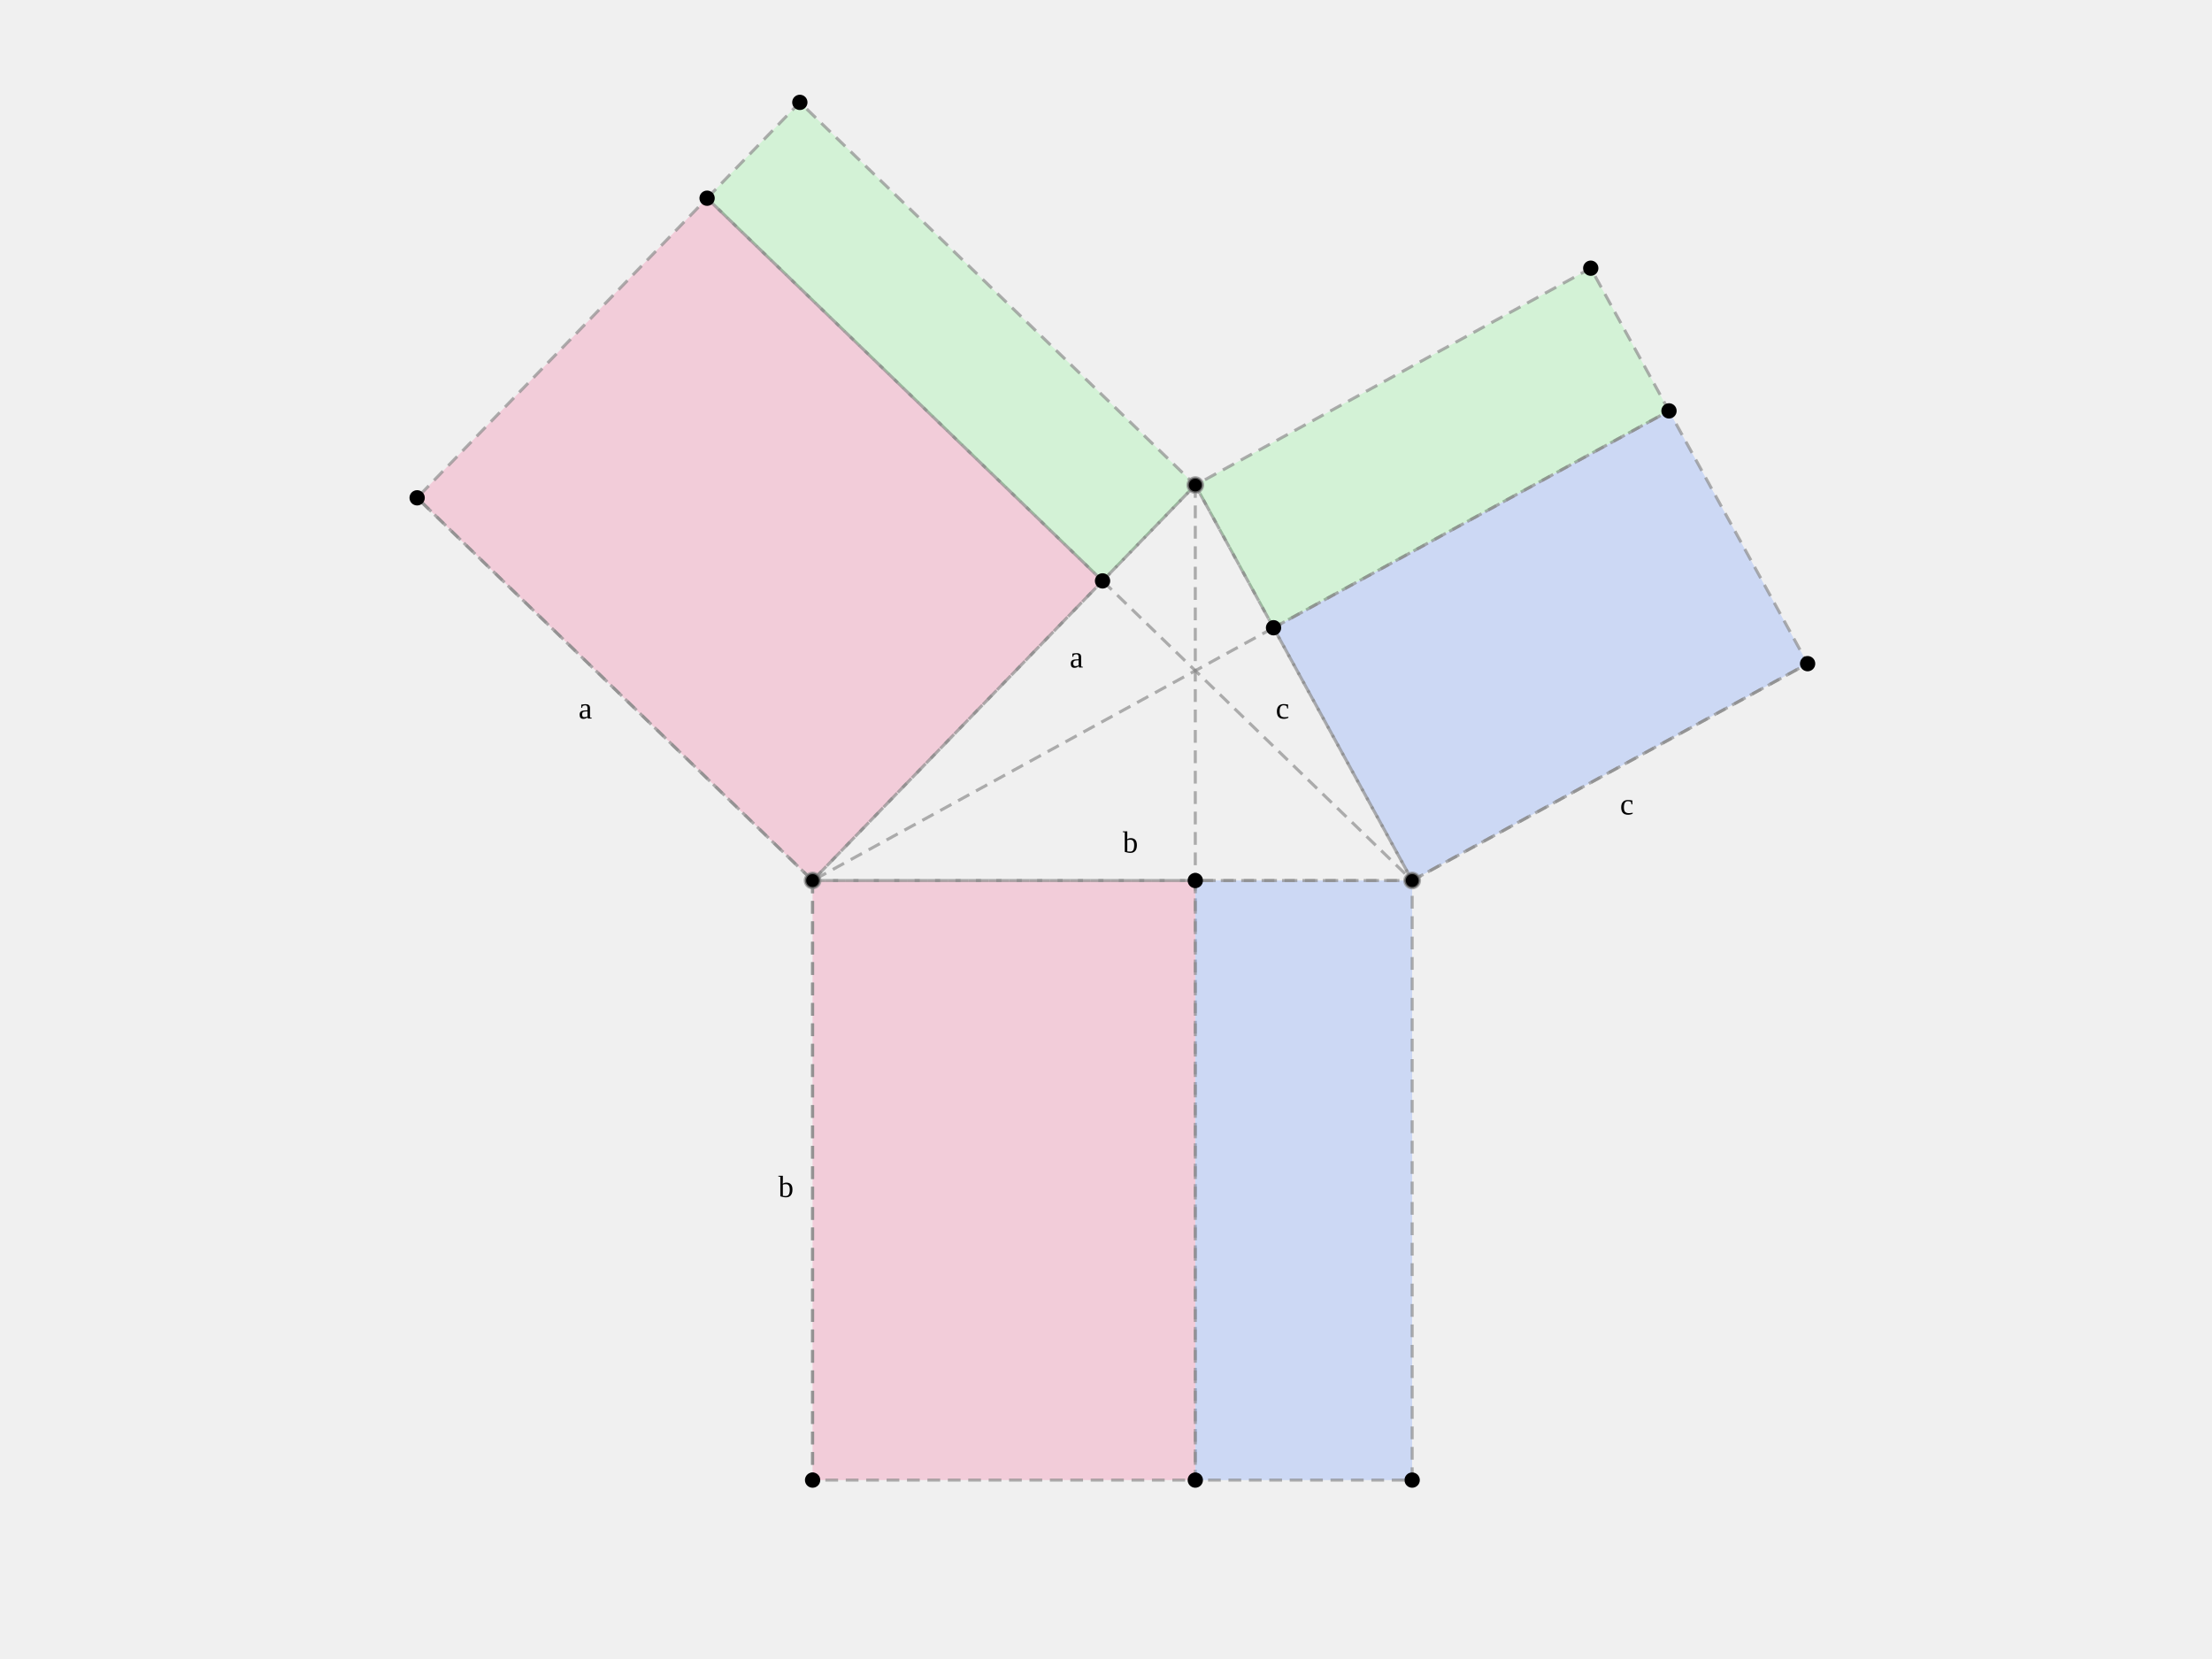
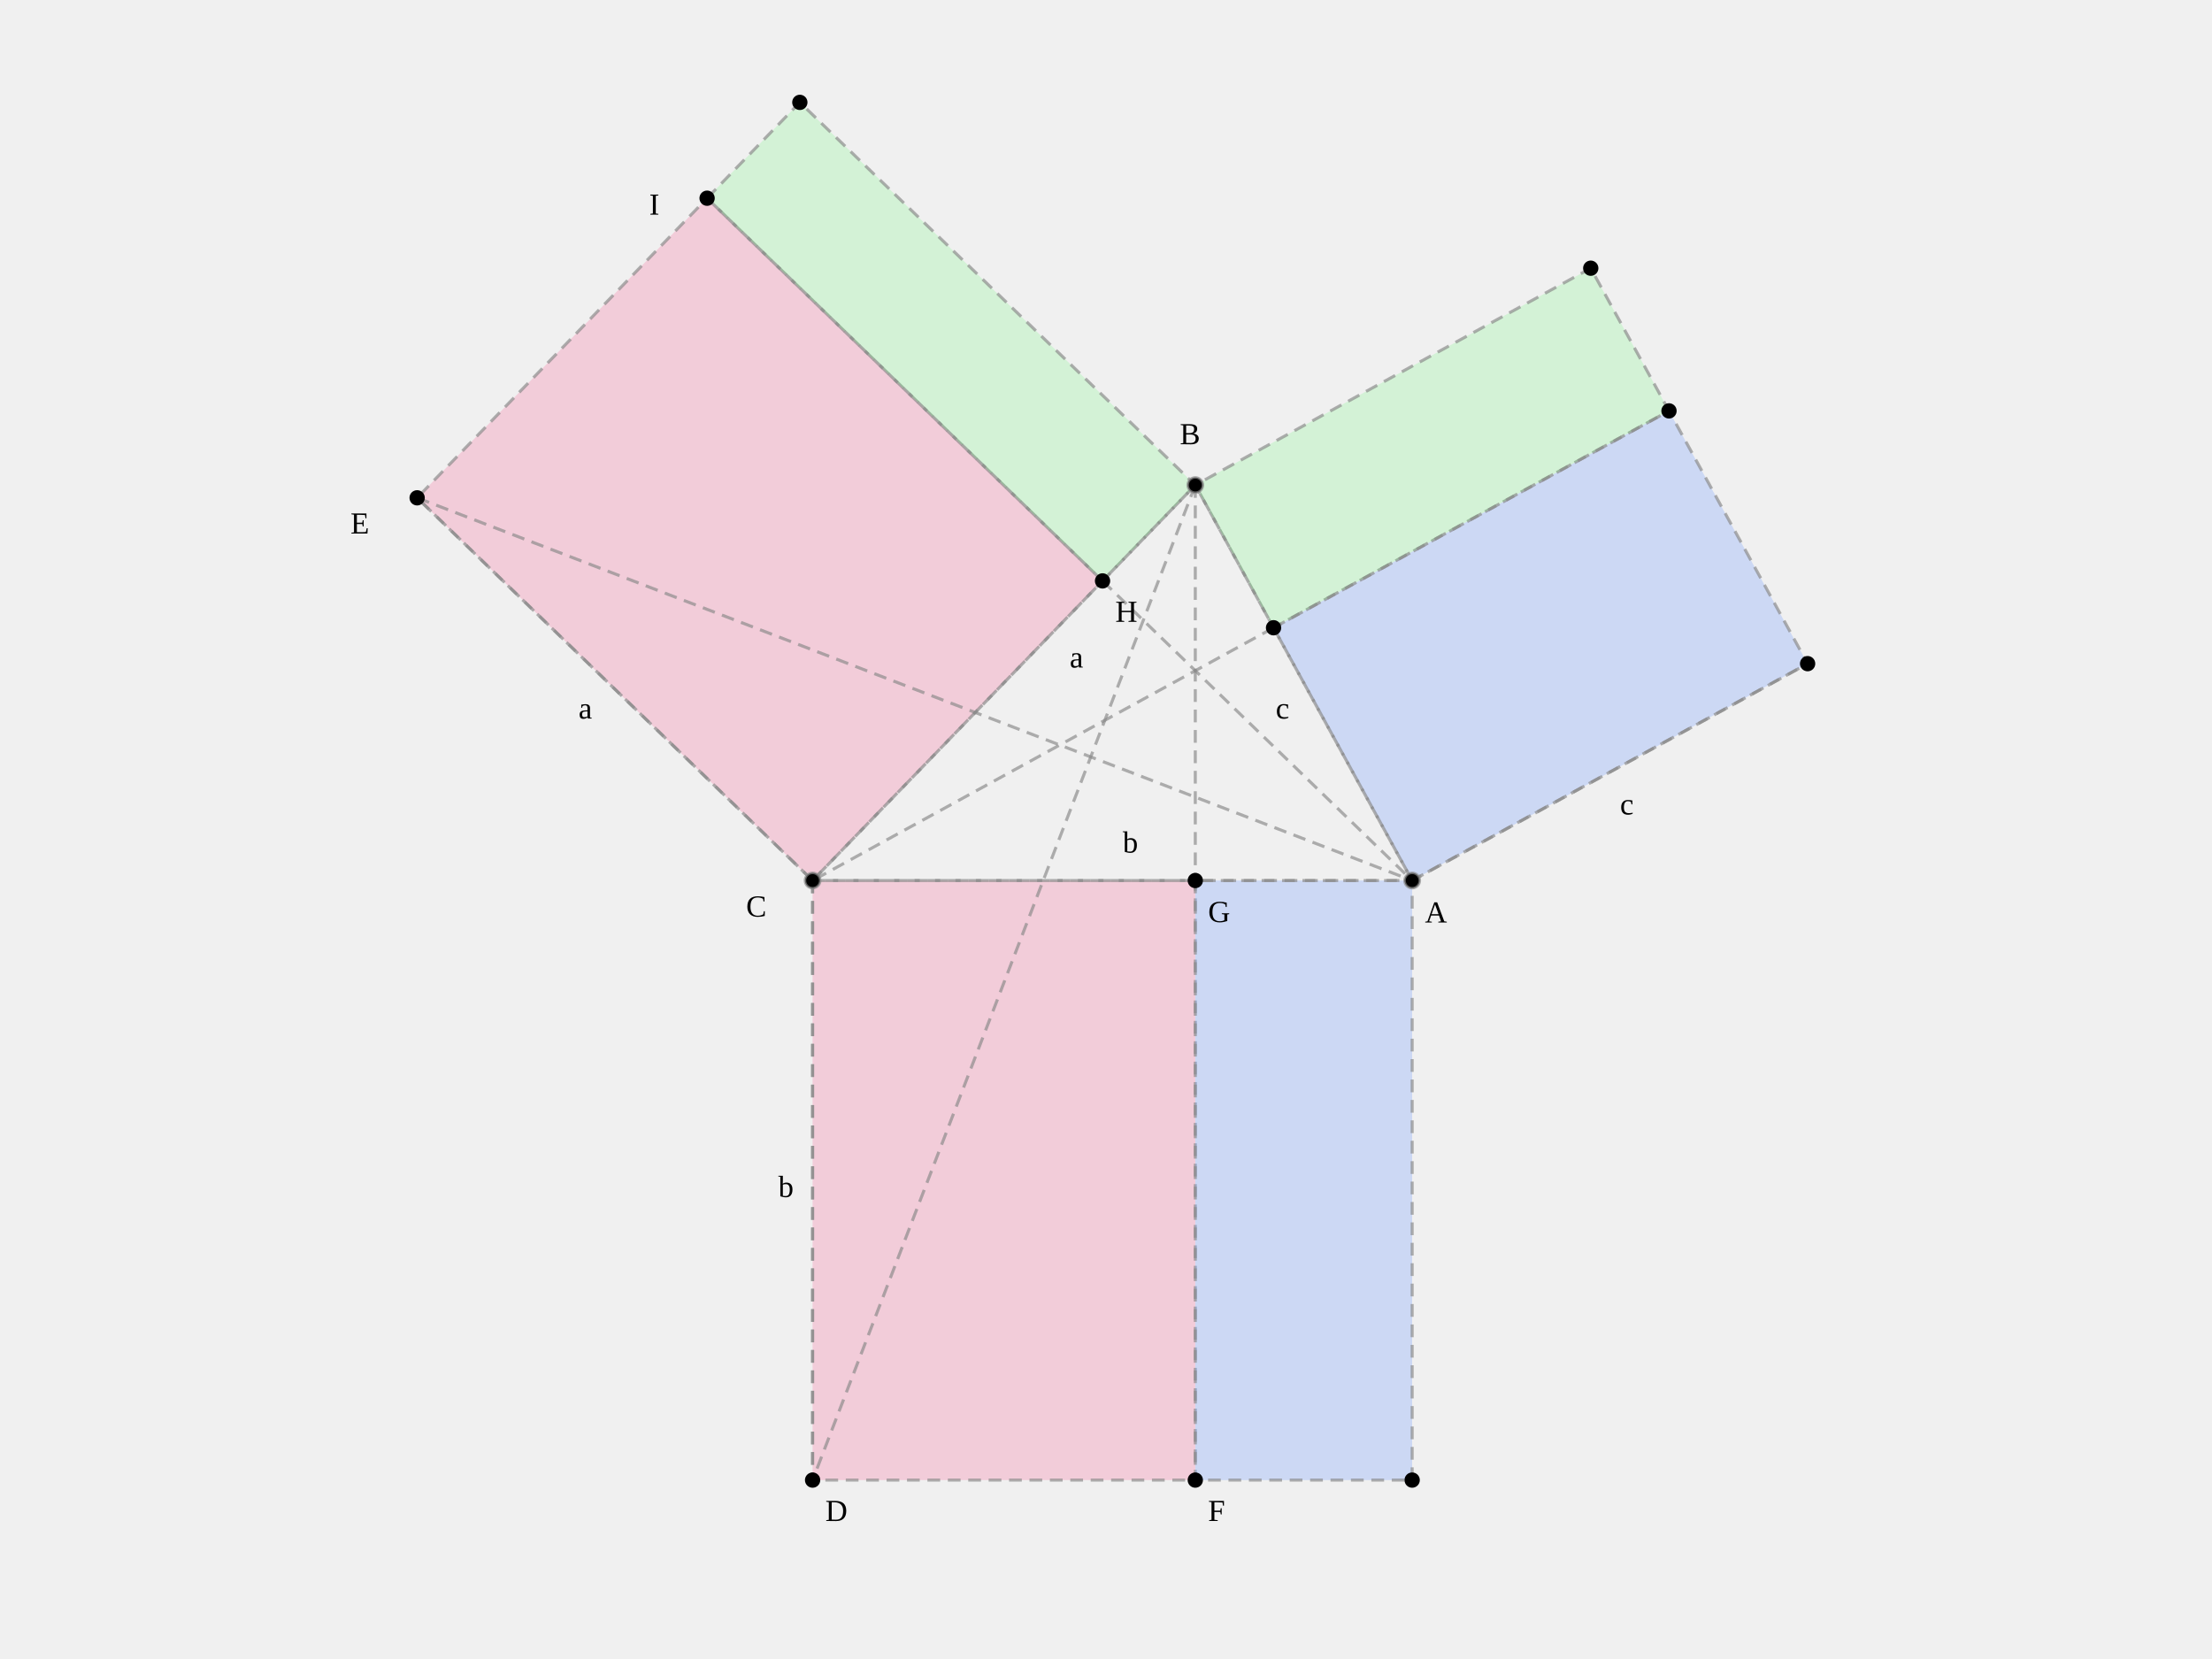
<svg xmlns="http://www.w3.org/2000/svg" xmlns:html="http://www.w3.org/1999/xhtml" xmlns:ns1="https://svgjs.com/svgjs" version="1.1" width="867" height="650.25" viewBox="0 0 867 650.25" style="width:100%;">
  <g transform="matrix(1,0,0,-1,433.5,325.125)">
    <rect width="867" height="650.25" class="fsg-board" fill="#ffffff00" rx="8" ry="8" x="-433.5" y="-325.125" />
    <rect width="0" height="0" class="ui-select-box" x="-15.5" y="-15" />
    <line x1="433.5" y1="-250.645" x2="-352.685" y2="510.179" class="perp-line dashed shape component hidden" stroke="#888888aa" component_no="31" component_refs="8,30" />
    <line x1="433.5" y1="-250.645" x2="-352.685" y2="510.179" class="cover" of="31" fill="#ff0f6328" />
    <polygon points="-115,-20 -1.351,97.437 -156.351,247.437 -270,130" class="polygon dashed shape component" fill="#ff0f6328" stroke="#888888aa" component_no="56" component_refs="5,16,40,39" />
    <polygon points="-115,-20 -1.351,97.437 -156.351,247.437 -270,130" class="cover" of="56" fill="#ff0f6328" />
    <polygon points="65.668,79.076 120,-20 275,65 220.668,164.076" class="polygon dashed shape component" fill="#6998ff44" stroke="#888888aa" component_no="60" component_refs="18,6,48,58" />
    <polygon points="65.668,79.076 120,-20 275,65 220.668,164.076" class="cover" of="60" fill="#ff0f6328" />
    <polygon points="-115,-20 -115,-255 35,-255 35,-20" class="polygon dashed shape component" fill="#ff0f6328" stroke="#888888aa" component_no="54" component_refs="5,26,41,13" />
    <polygon points="-115,-20 -115,-255 35,-255 35,-20" class="cover" of="54" fill="#ff0f6328" />
    <polygon points="35,-20 35,-255 120,-255 120,-20" class="polygon dashed shape component" fill="#6998ff44" stroke="#888888aa" component_no="55" component_refs="13,41,29,6" />
    <polygon points="35,-20 35,-255 120,-255 120,-20" class="cover" of="55" fill="#ff0f6328" />
    <line x1="-115" y1="-20" x2="120" y2="-20" class="edge dashed shape component" stroke="#888888aa" component_no="7" component_refs="5,6" label="b" />
    <line x1="-115" y1="-20" x2="120" y2="-20" class="cover" of="7" fill="#ff0f6328" />
    <line x1="35" y1="135" x2="-115" y2="-20" class="edge dashed shape component" stroke="#888888aa" component_no="10" component_refs="8,5" label="a" />
    <line x1="35" y1="135" x2="-115" y2="-20" class="cover" of="10" fill="#ff0f6328" />
    <line x1="-115" y1="-20" x2="433.5" y2="280.79" class="ray dashed shape component hidden" stroke="#888888aa" component_no="19" component_refs="5,18" />
    <line x1="-115" y1="-20" x2="433.5" y2="280.79" class="cover" of="19" fill="#ff0f6328" />
    <line x1="-115" y1="-326.115" x2="-115" y2="510.179" class="perp-line dashed shape component hidden" stroke="#888888aa" component_no="21" component_refs="5,20" />
    <line x1="-115" y1="-326.115" x2="-115" y2="510.179" class="cover" of="21" fill="#ff0f6328" />
    <circle r="235" cx="-115" cy="-20" class="circle dashed shape component none hidden" fill="#ff0f6328" stroke="#888888aa" component_no="24" component_refs="5,6" />
    <circle r="235" cx="-115" cy="-20" class="cover" of="24" fill="#ff0f6328" />
    <line x1="201.319" y1="-326.115" x2="-530.62" y2="382.213" class="perp-line dashed shape component hidden" stroke="#888888aa" component_no="33" component_refs="5,32" />
    <line x1="201.319" y1="-326.115" x2="-530.62" y2="382.213" class="cover" of="33" fill="#ff0f6328" />
    <circle r="215.697" cx="35" cy="135" class="circle dashed shape component none hidden" fill="#ff0f6328" stroke="#888888aa" component_no="34" component_refs="8,5" />
    <circle r="215.697" cx="35" cy="135" class="cover" of="34" fill="#ff0f6328" />
    <line x1="65.668" y1="79.076" x2="-115" y2="-20" class="edge dashed shape component" stroke="#888888aa" component_no="62" component_refs="18,5" />
    <line x1="65.668" y1="79.076" x2="-115" y2="-20" class="cover" of="62" fill="#ff0f6328" />
    <line x1="-115" y1="-20" x2="-115" y2="-255" class="edge dashed shape component" stroke="#888888aa" component_no="64" component_refs="5,26" label="b" />
    <line x1="-115" y1="-20" x2="-115" y2="-255" class="cover" of="64" fill="#ff0f6328" />
    <line x1="-115" y1="-20" x2="-270" y2="130" class="edge dashed shape component" stroke="#888888aa" component_no="66" component_refs="5,39" label="a" />
    <line x1="-115" y1="-20" x2="-270" y2="130" class="cover" of="66" fill="#ff0f6328" />
-     <circle r="3" cx="-115" cy="-20" class="point component" stroke="#888888aa" component_no="5" />
+     <circle r="3" cx="-115" cy="-20" class="point component" stroke="#888888aa" component_no="5" label="C" />
    <line x1="120" y1="-20" x2="35" y2="135" class="edge dashed shape component" stroke="#888888aa" component_no="9" component_refs="6,8" label="c" />
    <line x1="120" y1="-20" x2="35" y2="135" class="cover" of="9" fill="#ff0f6328" />
    <line x1="120" y1="-20" x2="-427.852" y2="510.179" class="ray dashed shape component hidden" stroke="#888888aa" component_no="17" component_refs="6,16" />
    <line x1="120" y1="-20" x2="-427.852" y2="510.179" class="cover" of="17" fill="#ff0f6328" />
    <line x1="120" y1="-326.115" x2="120" y2="510.179" class="perp-line dashed shape component hidden" stroke="#888888aa" component_no="23" component_refs="6,22" />
    <line x1="120" y1="-326.115" x2="120" y2="510.179" class="cover" of="23" fill="#ff0f6328" />
    <line x1="-438.209" y1="-326.115" x2="433.5" y2="151.919" class="perp-line dashed shape component hidden" stroke="#888888aa" component_no="45" component_refs="6,44" fill="#6998ff44" />
    <line x1="-438.209" y1="-326.115" x2="433.5" y2="151.919" class="cover" of="45" fill="#ff0f6328" />
    <circle r="176.777" cx="120" cy="-20" class="circle dashed shape component none hidden" fill="#ff0f6328" stroke="#888888aa" component_no="46" component_refs="6,8" />
    <circle r="176.777" cx="120" cy="-20" class="cover" of="46" fill="#ff0f6328" />
    <line x1="-1.351" y1="97.437" x2="120" y2="-20" class="edge dashed shape component" stroke="#888888aa" component_no="63" component_refs="16,6" />
    <line x1="-1.351" y1="97.437" x2="120" y2="-20" class="cover" of="63" fill="#ff0f6328" />
    <line x1="120" y1="-20" x2="275" y2="65" class="edge dashed shape component" stroke="#888888aa" component_no="65" component_refs="6,48" label="c" />
    <line x1="120" y1="-20" x2="275" y2="65" class="cover" of="65" fill="#ff0f6328" />
-     <circle r="3" cx="120" cy="-20" class="point component" stroke="#888888aa" component_no="6" />
+     <line x1="-270" y1="130" x2="120" y2="-20" class="edge dashed shape component" stroke="#888888aa" component_no="68" component_refs="39,6" />
+     <line x1="-270" y1="130" x2="120" y2="-20" class="cover" of="68" fill="#ff0f6328" />
+     <circle r="3" cx="120" cy="-20" class="point component" stroke="#888888aa" component_no="6" label="A" />
    <line x1="35" y1="135" x2="35" y2="-326.115" class="ray dashed shape component hidden" stroke="#888888aa" component_no="15" component_refs="8,13" />
    <line x1="35" y1="135" x2="35" y2="-326.115" class="cover" of="15" fill="#ff0f6328" />
    <line x1="-530.62" y1="-175.179" x2="433.5" y2="353.532" class="perp-line dashed shape component hidden" stroke="#888888aa" component_no="43" component_refs="8,42" />
    <line x1="-530.62" y1="-175.179" x2="433.5" y2="353.532" class="cover" of="43" fill="#ff0f6328" />
    <polygon points="-156.351,247.437 -120,285 35,135 -1.351,97.437" class="polygon dashed shape component" fill="#3dff5128" stroke="#888888aa" component_no="57" component_refs="40,36,8,16" />
    <polygon points="-156.351,247.437 -120,285 35,135 -1.351,97.437" class="cover" of="57" fill="#ff0f6328" />
    <polygon points="65.668,79.076 220.668,164.076 190,220 35,135" class="polygon dashed shape component" fill="#3dff5128" stroke="#888888aa" component_no="59" component_refs="18,58,52,8" />
    <polygon points="65.668,79.076 220.668,164.076 190,220 35,135" class="cover" of="59" fill="#ff0f6328" />
    <line x1="35" y1="135" x2="35" y2="-20" class="edge dashed shape component" stroke="#888888aa" component_no="61" component_refs="8,13" />
    <line x1="35" y1="135" x2="35" y2="-20" class="cover" of="61" fill="#ff0f6328" />
-     <circle r="3" cx="35" cy="135" class="point component" stroke="#888888aa" component_no="8" />
-     <circle r="3" cx="35" cy="-20" class="intersect-point component" index="0" component_no="13" component_refs="7,8" />
-     <circle r="3" cx="-1.351" cy="97.437" class="intersect-point component" index="0" component_no="16" component_refs="10,6" />
+     <line x1="35" y1="135" x2="-115" y2="-255" class="edge dashed shape component" stroke="#888888aa" component_no="67" component_refs="8,26" />
+     <line x1="35" y1="135" x2="-115" y2="-255" class="cover" of="67" fill="#ff0f6328" />
+     <circle r="3" cx="35" cy="135" class="point component" stroke="#888888aa" component_no="8" label="B" />
+     <circle r="3" cx="35" cy="-20" class="intersect-point component" index="0" component_no="13" component_refs="7,8" label="G" />
+     <circle r="3" cx="-1.351" cy="97.437" class="intersect-point component" index="0" component_no="16" component_refs="10,6" label="H" />
    <circle r="3" cx="65.668" cy="79.076" class="intersect-point component" index="0" component_no="18" component_refs="9,5" />
    <circle r="3" cx="-115" cy="0" class="perp-point component" component_no="20" component_refs="7,5" />
    <circle r="3" cx="120" cy="0" class="perp-point component" component_no="22" component_refs="7,6" />
    <line x1="-530.62" y1="-255" x2="433.5" y2="-255" class="perp-line dashed shape component hidden" stroke="#888888aa" component_no="28" component_refs="26,27" />
    <line x1="-530.62" y1="-255" x2="433.5" y2="-255" class="cover" of="28" fill="#ff0f6328" />
-     <circle r="3" cx="-115" cy="-255" class="intersect-point component" index="1" component_no="26" component_refs="21,24" />
+     <circle r="3" cx="-115" cy="-255" class="intersect-point component" index="1" component_no="26" component_refs="21,24" label="D" />
    <circle r="3" cx="-135" cy="-255" class="perp-point component" component_no="27" component_refs="21,26" />
    <circle r="3" cx="120" cy="-255" class="intersect-point component" index="0" component_no="29" component_refs="23,28" />
    <circle r="3" cx="49.372" cy="121.092" class="perp-point component" component_no="30" component_refs="10,8" />
    <circle r="3" cx="-100.628" cy="-33.908" class="perp-point component" component_no="32" component_refs="10,5" />
    <line x1="-530.62" y1="-139.307" x2="97.915" y2="510.179" class="perp-line dashed shape component hidden" stroke="#888888aa" component_no="38" component_refs="36,37" />
    <line x1="-530.62" y1="-139.307" x2="97.915" y2="510.179" class="cover" of="38" fill="#ff0f6328" />
    <circle r="3" cx="-120" cy="285" class="intersect-point component" index="1" component_no="36" component_refs="31,34" />
    <circle r="3" cx="-106.092" cy="299.372" class="perp-point component" component_no="37" component_refs="31,36" />
-     <circle r="3" cx="-270" cy="130" class="intersect-point component" index="0" component_no="39" component_refs="38,33" />
-     <circle r="3" cx="-156.351" cy="247.437" class="intersect-point component" index="0" component_no="40" component_refs="17,38" />
-     <circle r="3" cx="35" cy="-255" class="intersect-point component" index="0" component_no="41" component_refs="15,28" />
+     <circle r="3" cx="-270" cy="130" class="intersect-point component" index="0" component_no="39" component_refs="38,33" label="E" />
+     <circle r="3" cx="-156.351" cy="247.437" class="intersect-point component" index="0" component_no="40" component_refs="17,38" label="I" />
+     <circle r="3" cx="35" cy="-255" class="intersect-point component" index="0" component_no="41" component_refs="15,28" label="F" />
    <circle r="3" cx="17.464" cy="125.383" class="perp-point component" component_no="42" component_refs="9,8" />
    <circle r="3" cx="102.464" cy="-29.617" class="perp-point component" component_no="44" component_refs="9,6" />
    <line x1="433.5" y1="-224.03" x2="30.87" y2="510.179" class="perp-line dashed shape component hidden" stroke="#888888aa" component_no="51" component_refs="48,50" />
    <line x1="433.5" y1="-224.03" x2="30.87" y2="510.179" class="cover" of="51" fill="#ff0f6328" />
    <circle r="3" cx="275" cy="65" class="intersect-point component" index="1" component_no="48" component_refs="45,46" />
    <circle r="3" cx="284.617" cy="47.464" class="perp-point component" component_no="50" component_refs="45,48" />
    <circle r="3" cx="190" cy="220" class="intersect-point component" index="0" component_no="52" component_refs="51,43" />
    <circle r="3" cx="220.668" cy="164.076" class="intersect-point component" index="0" component_no="58" component_refs="19,51" />
    <text class="label" offset_x="-13.469" offset_y="2.969" of="9" transform="matrix(1,0,0,-1,0,0)" x="66.531" y="-64.297" ns1:data="{&quot;leading&quot;:&quot;1.3&quot;}">
      <tspan dy="20.8" x="66.531" ns1:data="{&quot;leading&quot;:&quot;1.3&quot;,&quot;newLined&quot;:true}">c</tspan>
    </text>
    <text class="label" offset_x="4.062" offset_y="-22.062" of="7" transform="matrix(1,0,0,-1,0,0)" x="6.562" y="-11.75" ns1:data="{&quot;leading&quot;:&quot;1.3&quot;}">
      <tspan dy="20.8" x="6.562" ns1:data="{&quot;leading&quot;:&quot;1.3&quot;,&quot;newLined&quot;:true}">b</tspan>
    </text>
    <text class="label" offset_x="23.266" offset_y="-17.031" of="10" transform="matrix(1,0,0,-1,0,0)" x="-14.234" y="-84.297" ns1:data="{&quot;leading&quot;:&quot;1.3&quot;}">
      <tspan dy="20.8" x="-14.234" ns1:data="{&quot;leading&quot;:&quot;1.3&quot;,&quot;newLined&quot;:true}">a</tspan>
    </text>
    <text class="label" offset_x="-13.438" offset_y="-4.562" of="64" transform="matrix(1,0,0,-1,0,0)" x="-128.438" y="123.25" ns1:data="{&quot;leading&quot;:&quot;1.3&quot;}">
      <tspan dy="20.8" x="-128.438" ns1:data="{&quot;leading&quot;:&quot;1.3&quot;,&quot;newLined&quot;:true}">b</tspan>
    </text>
    <text class="label" offset_x="5" offset_y="5" of="65" transform="matrix(1,0,0,-1,0,0)" x="201.481" y="-26.71" ns1:data="{&quot;leading&quot;:&quot;1.3&quot;}">
      <tspan dy="20.8" x="201.481" ns1:data="{&quot;leading&quot;:&quot;1.3&quot;,&quot;newLined&quot;:true}">c</tspan>
    </text>
    <text class="label" offset_x="-14.234" offset_y="0.469" of="66" transform="matrix(1,0,0,-1,0,0)" x="-206.733" y="-64.296" ns1:data="{&quot;leading&quot;:&quot;1.3&quot;}">
      <tspan dy="20.8" x="-206.733" ns1:data="{&quot;leading&quot;:&quot;1.3&quot;,&quot;newLined&quot;:true}">a</tspan>
+     </text>
+     <text class="label" offset_x="-6.078" offset_y="-27.031" of="8" transform="matrix(1,0,0,-1,0,0)" x="28.93" y="-171.797" ns1:data="{&quot;leading&quot;:&quot;1.3&quot;}">
+       <tspan dy="20.8" x="28.93" ns1:data="{&quot;leading&quot;:&quot;1.3&quot;,&quot;newLined&quot;:true}">B</tspan>
+     </text>
+     <text class="label" offset_x="-26.078" offset_y="2.844" of="5" transform="matrix(1,0,0,-1,0,0)" x="-141.078" y="13.328" ns1:data="{&quot;leading&quot;:&quot;1.3&quot;}">
+       <tspan dy="20.8" x="-141.078" ns1:data="{&quot;leading&quot;:&quot;1.3&quot;,&quot;newLined&quot;:true}">C</tspan>
+     </text>
+     <text class="label" offset_x="5" offset_y="5" of="26" transform="matrix(1,0,0,-1,0,0)" x="-110" y="250.234" ns1:data="{&quot;leading&quot;:&quot;1.3&quot;}">
+       <tspan dy="20.8" x="-110" ns1:data="{&quot;leading&quot;:&quot;1.3&quot;,&quot;newLined&quot;:true}">D</tspan>
+     </text>
+     <text class="label" offset_x="5" offset_y="5" of="6" transform="matrix(1,0,0,-1,0,0)" x="125" y="15.656" ns1:data="{&quot;leading&quot;:&quot;1.3&quot;}">
+       <tspan dy="20.8" x="125" ns1:data="{&quot;leading&quot;:&quot;1.3&quot;,&quot;newLined&quot;:true}">A</tspan>
+     </text>
+     <text class="label" offset_x="-26.109" offset_y="2.969" of="39" transform="matrix(1,0,0,-1,0,0)" x="-296.109" y="-136.797" ns1:data="{&quot;leading&quot;:&quot;1.3&quot;}">
+       <tspan dy="20.8" x="-296.109" ns1:data="{&quot;leading&quot;:&quot;1.3&quot;,&quot;newLined&quot;:true}">E</tspan>
+     </text>
+     <text class="label" offset_x="5" offset_y="5" of="41" transform="matrix(1,0,0,-1,0,0)" x="40" y="250.234" ns1:data="{&quot;leading&quot;:&quot;1.3&quot;}">
+       <tspan dy="20.8" x="40" ns1:data="{&quot;leading&quot;:&quot;1.3&quot;,&quot;newLined&quot;:true}">F</tspan>
+     </text>
+     <text class="label" offset_x="5" offset_y="5" of="13" transform="matrix(1,0,0,-1,0,0)" x="40" y="15.484" ns1:data="{&quot;leading&quot;:&quot;1.3&quot;}">
+       <tspan dy="20.8" x="40" ns1:data="{&quot;leading&quot;:&quot;1.3&quot;,&quot;newLined&quot;:true}">G</tspan>
+     </text>
+     <text class="label" offset_x="5" offset_y="5" of="16" transform="matrix(1,0,0,-1,0,0)" x="3.649" y="-102.202" ns1:data="{&quot;leading&quot;:&quot;1.3&quot;}">
+       <tspan dy="20.8" x="3.649" ns1:data="{&quot;leading&quot;:&quot;1.3&quot;,&quot;newLined&quot;:true}">H</tspan>
+     </text>
+     <text class="label" offset_x="-22.68" offset_y="-4.579" of="40" transform="matrix(1,0,0,-1,0,0)" x="-179.031" y="-261.788" ns1:data="{&quot;leading&quot;:&quot;1.3&quot;}">
+       <tspan dy="20.8" x="-179.031" ns1:data="{&quot;leading&quot;:&quot;1.3&quot;,&quot;newLined&quot;:true}">I</tspan>
    </text>
  </g>
  <defs>
    <marker markerWidth="6" markerHeight="6" refX="3" refY="3" viewBox="0 0 6 6" orient="auto" class="vector-start-marker">
      <circle r="3" cx="3" cy="3" class="vector-marker-start" />
    </marker>
    <marker markerWidth="10" markerHeight="6" refX="10" refY="3" viewBox="0 0 10 6" orient="auto" class="vector-end-marker" id="SvgjsMarker1000">
      <polygon points="0 0, 10 3, 0 6" stroke-width="1" class="vector-marker-end" />
    </marker>
    <style>
.menu_title {
  fill: #aaa;
  user-select: none;
  -webkit-user-select: none;
  font-family: Georgia, 'Times New Roman', Times, serif;
}
.menu_item {
  fill: #888;
  user-select: none;
  -webkit-user-select: none;
}
.menu_item:hover {
  fill: #fff;
  cursor: pointer;
}

.hidden {
  visibility: hidden;
}

.cover {
  stroke: rgba(1,0,0,0);
  stroke-width: 10;
  fill: none;
}

.cover:hover {
  cursor: pointer;
}

.shape.none{
  fill: none;
}

.parallel-point, .perp-point{
  visibility: hidden;
}

.dashed {
  stroke-dasharray: 5 3;
  stroke-width: 1.2;
}

.point, .pin-point:hover {
  cursor: grab;
}

.mid-point, .intersect-point:hover {
  cursor: pointer;
}

g, div, foreignObject, span {
  position: relative;
}

span.base {
 position: relative !important;
}

.latex-container {
  width: fit-content;
  height: fit-content;
  position: fixed; /* important for Safari */
}
</style>
    <html:link href="https://rintaroutw.github.io/fsg/style/runtime.css" rel="stylesheet" />
  </defs>
</svg>
